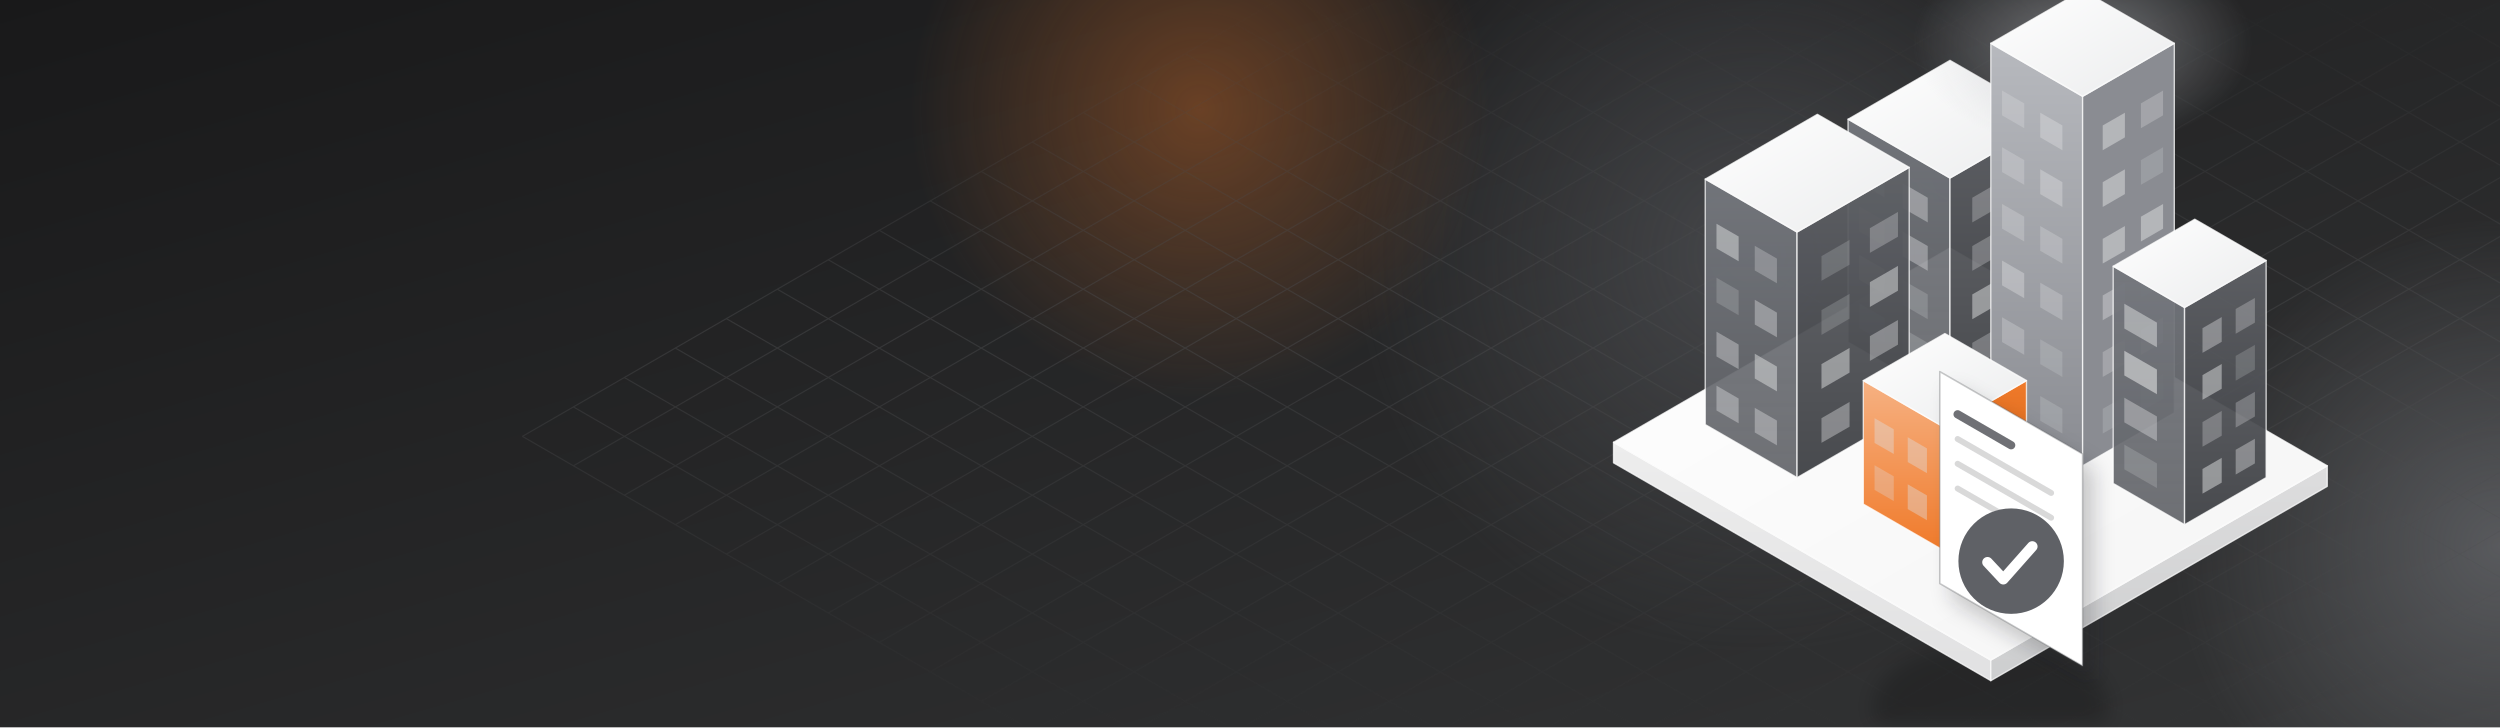
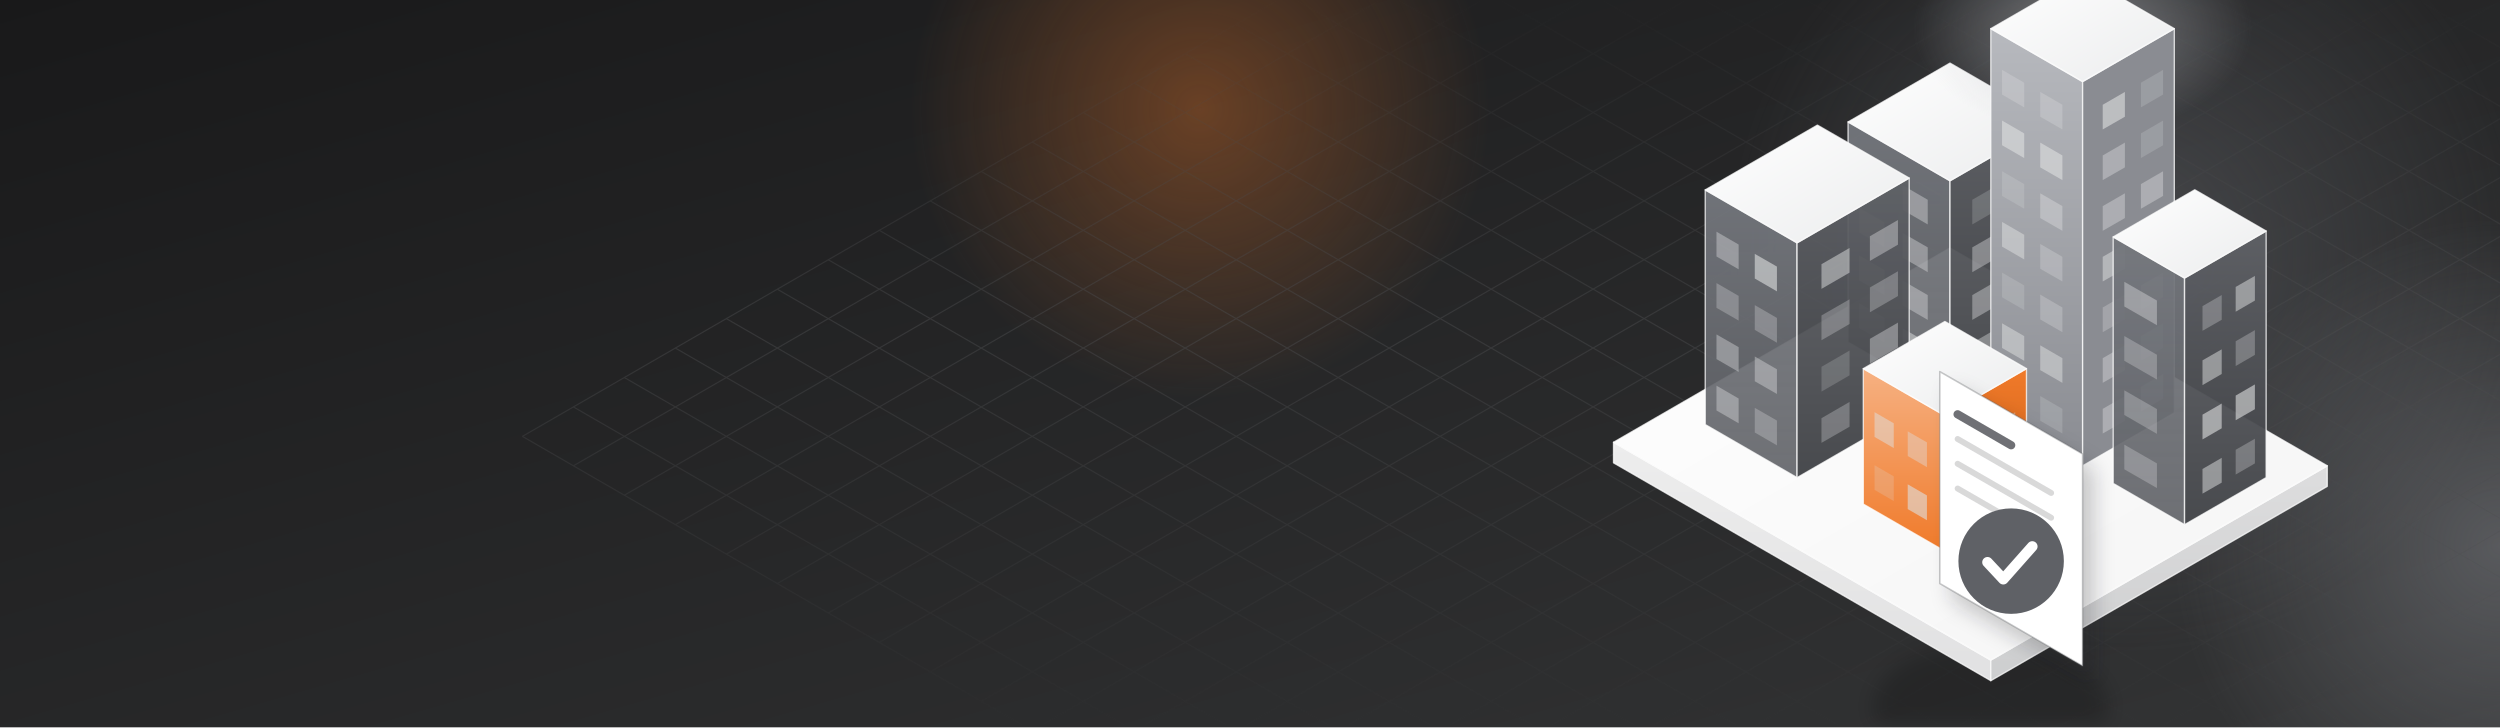
<svg xmlns="http://www.w3.org/2000/svg" viewBox="0 0 2200 640" preserveAspectRatio="xMidYMid slice">
  <defs>
    <linearGradient id="gBg" x1="0" y1="0" x2="1" y2="1">
      <stop offset="0" stop-color="#19191A" />
      <stop offset="1" stop-color="#333435" />
    </linearGradient>
    <radialGradient id="gB1">
      <stop offset="0" stop-color="#5F6166" stop-opacity="0.55" />
      <stop offset="1" stop-color="#5F6166" stop-opacity="0" />
    </radialGradient>
    <radialGradient id="gB2">
      <stop offset="0" stop-color="#8A8C92" stop-opacity="0.45" />
      <stop offset="1" stop-color="#8A8C92" stop-opacity="0" />
    </radialGradient>
    <radialGradient id="gB3">
      <stop offset="0" stop-color="#F07A2A" stop-opacity="0.35" />
      <stop offset="1" stop-color="#F07A2A" stop-opacity="0" />
    </radialGradient>
    <radialGradient id="gGlow">
      <stop offset="0" stop-color="#B7B9BE" stop-opacity=".55" />
      <stop offset="1" stop-color="#B7B9BE" stop-opacity="0" />
    </radialGradient>
    <linearGradient id="gTop" x1="0" y1="0" x2="1" y2="1">
      <stop offset="0" stop-color="#FFFFFF" />
      <stop offset="1" stop-color="#EBECED" />
    </linearGradient>
    <linearGradient id="gLeft" x1="0" y1="0" x2="0" y2="1">
      <stop offset="0" stop-color="#74777D" stop-opacity=".95" />
      <stop offset="1" stop-color="#5F6166" stop-opacity=".9" />
    </linearGradient>
    <linearGradient id="gRight" x1="0" y1="0" x2="0" y2="1">
      <stop offset="0" stop-color="#5F6166" stop-opacity=".95" />
      <stop offset="1" stop-color="#3E4044" stop-opacity=".95" />
    </linearGradient>
    <linearGradient id="gLeftV" x1="0" y1="0" x2="0" y2="1">
      <stop offset="0" stop-color="#B7B9BE" />
      <stop offset="1" stop-color="#8A8C92" />
    </linearGradient>
    <linearGradient id="gRightV" x1="0" y1="0" x2="0" y2="1">
      <stop offset="0" stop-color="#8A8C92" />
      <stop offset="1" stop-color="#8A8C92" />
    </linearGradient>
    <linearGradient id="gLeftC" x1="0" y1="0" x2="0" y2="1">
      <stop offset="0" stop-color="#F6B182" />
      <stop offset="1" stop-color="#F07A2A" />
    </linearGradient>
    <linearGradient id="gRightC" x1="0" y1="0" x2="0" y2="1">
      <stop offset="0" stop-color="#F07A2A" />
      <stop offset="1" stop-color="#C0560E" />
    </linearGradient>
    <linearGradient id="gLeftR" x1="0" y1="0" x2="0" y2="1">
      <stop offset="0" stop-color="#F7B588" />
      <stop offset="1" stop-color="#F07A2A" />
    </linearGradient>
    <linearGradient id="gRightR" x1="0" y1="0" x2="0" y2="1">
      <stop offset="0" stop-color="#F07A2A" />
      <stop offset="1" stop-color="#BF550D" />
    </linearGradient>
    <linearGradient id="gTopW" x1="0" y1="0" x2="1" y2="1">
      <stop offset="0" stop-color="#FFFFFF" />
      <stop offset="1" stop-color="#F4F4F4" />
    </linearGradient>
    <linearGradient id="gLeftW" x1="0" y1="0" x2="0" y2="1">
      <stop offset="0" stop-color="#EDEDED" />
      <stop offset="1" stop-color="#E1E1E2" />
    </linearGradient>
    <linearGradient id="gRightW" x1="0" y1="0" x2="0" y2="1">
      <stop offset="0" stop-color="#DDDDDE" />
      <stop offset="1" stop-color="#CDCECF" />
    </linearGradient>
    <linearGradient id="gFade" x1="0" y1="0" x2="0" y2="1">
      <stop offset="0" stop-color="#fff" stop-opacity="0" />
      <stop offset=".45" stop-color="#fff" stop-opacity="1" />
      <stop offset="1" stop-color="#fff" stop-opacity="0" />
    </linearGradient>
    <mask id="mGrid">
      <rect width="100%" height="100%" fill="url(#gFade)" />
    </mask>
    <filter id="fSoft" x="-50%" y="-50%" width="200%" height="200%">
      <feGaussianBlur stdDeviation="9" />
    </filter>
  </defs>
  <defs>
    <radialGradient id="gNode0" cx=".35" cy=".3">
      <stop offset="0" stop-color="#fff" />
      <stop offset=".35" stop-color="#5F6166" />
      <stop offset="1" stop-color="#3E4044" />
    </radialGradient>
    <radialGradient id="gNode1" cx=".35" cy=".3">
      <stop offset="0" stop-color="#fff" />
      <stop offset=".35" stop-color="#8A8C92" />
      <stop offset="1" stop-color="#8A8C92" />
    </radialGradient>
    <radialGradient id="gNode2" cx=".35" cy=".3">
      <stop offset="0" stop-color="#fff" />
      <stop offset=".35" stop-color="#F07A2A" />
      <stop offset="1" stop-color="#C0560E" />
    </radialGradient>
  </defs>
  <rect width="100%" height="100%" fill="url(#gBg)" />
-   <circle cx="1542.6" cy="224" r="352" fill="url(#gB1)" />
+   <circle cx="1870.9" cy="224" r="352" fill="url(#gB1)" />
  <circle cx="2200" cy="480" r="288" fill="url(#gB2)" />
  <circle cx="1056" cy="96" r="256" fill="url(#gB3)" />
  <g stroke="#494A4C" stroke-width="1" opacity="0.5" mask="url(#mGrid)">
    <line x1="1716" y1="-341.3" x2="459.7" y2="384" />
    <line x1="1716" y1="-341.3" x2="2972.3" y2="384" />
    <line x1="1760.9" y1="-315.4" x2="504.6" y2="409.9" />
    <line x1="1671.1" y1="-315.4" x2="2927.4" y2="409.9" />
    <line x1="1805.7" y1="-289.5" x2="549.4" y2="435.8" />
    <line x1="1626.3" y1="-289.5" x2="2882.6" y2="435.8" />
    <line x1="1850.6" y1="-263.6" x2="594.3" y2="461.7" />
    <line x1="1581.4" y1="-263.6" x2="2837.7" y2="461.7" />
    <line x1="1895.5" y1="-237.7" x2="639.2" y2="487.6" />
    <line x1="1536.5" y1="-237.7" x2="2792.8" y2="487.6" />
    <line x1="1940.3" y1="-211.8" x2="684" y2="513.5" />
    <line x1="1491.7" y1="-211.8" x2="2748" y2="513.5" />
    <line x1="1985.2" y1="-185.9" x2="728.9" y2="539.4" />
    <line x1="1446.8" y1="-185.9" x2="2703.1" y2="539.4" />
    <line x1="2030.1" y1="-160" x2="773.8" y2="565.3" />
    <line x1="1401.9" y1="-160" x2="2658.2" y2="565.3" />
    <line x1="2074.9" y1="-134.1" x2="818.6" y2="591.2" />
    <line x1="1357.1" y1="-134.1" x2="2613.4" y2="591.2" />
    <line x1="2119.8" y1="-108.2" x2="863.5" y2="617.1" />
    <line x1="1312.2" y1="-108.2" x2="2568.5" y2="617.1" />
    <line x1="2164.7" y1="-82.3" x2="908.4" y2="643" />
    <line x1="1267.3" y1="-82.3" x2="2523.6" y2="643" />
    <line x1="2209.6" y1="-56.4" x2="953.2" y2="669" />
    <line x1="1222.4" y1="-56.4" x2="2478.8" y2="669" />
    <line x1="2254.4" y1="-30.5" x2="998.1" y2="694.9" />
    <line x1="1177.6" y1="-30.5" x2="2433.9" y2="694.9" />
    <line x1="2299.3" y1="-4.6" x2="1043" y2="720.8" />
    <line x1="1132.7" y1="-4.6" x2="2389" y2="720.8" />
    <line x1="2344.2" y1="21.3" x2="1087.8" y2="746.7" />
    <line x1="1087.8" y1="21.3" x2="2344.2" y2="746.7" />
    <line x1="2389" y1="47.2" x2="1132.7" y2="772.6" />
    <line x1="1043" y1="47.2" x2="2299.3" y2="772.6" />
    <line x1="2433.9" y1="73.1" x2="1177.6" y2="798.5" />
    <line x1="998.1" y1="73.1" x2="2254.4" y2="798.5" />
    <line x1="2478.8" y1="99" x2="1222.4" y2="824.4" />
    <line x1="953.2" y1="99" x2="2209.6" y2="824.4" />
    <line x1="2523.6" y1="125" x2="1267.3" y2="850.3" />
    <line x1="908.4" y1="125" x2="2164.7" y2="850.3" />
    <line x1="2568.5" y1="150.9" x2="1312.2" y2="876.2" />
    <line x1="863.5" y1="150.9" x2="2119.8" y2="876.2" />
    <line x1="2613.4" y1="176.8" x2="1357.1" y2="902.1" />
    <line x1="818.6" y1="176.8" x2="2074.9" y2="902.1" />
    <line x1="2658.2" y1="202.7" x2="1401.9" y2="928" />
    <line x1="773.8" y1="202.7" x2="2030.1" y2="928" />
    <line x1="2703.1" y1="228.6" x2="1446.8" y2="953.9" />
    <line x1="728.9" y1="228.6" x2="1985.2" y2="953.9" />
    <line x1="2748" y1="254.5" x2="1491.7" y2="979.8" />
    <line x1="684" y1="254.5" x2="1940.3" y2="979.8" />
    <line x1="2792.8" y1="280.4" x2="1536.5" y2="1005.7" />
    <line x1="639.2" y1="280.4" x2="1895.5" y2="1005.7" />
    <line x1="2837.7" y1="306.3" x2="1581.4" y2="1031.6" />
    <line x1="594.3" y1="306.3" x2="1850.6" y2="1031.6" />
    <line x1="2882.6" y1="332.2" x2="1626.3" y2="1057.5" />
    <line x1="549.4" y1="332.2" x2="1805.7" y2="1057.5" />
    <line x1="2927.4" y1="358.1" x2="1671.1" y2="1083.4" />
    <line x1="504.6" y1="358.1" x2="1760.9" y2="1083.4" />
    <line x1="2972.3" y1="384" x2="1716" y2="1109.3" />
    <line x1="459.7" y1="384" x2="1716" y2="1109.3" />
  </g>
  <ellipse cx="1751.9" cy="622.3" rx="103.6" ry="57" fill="#000" opacity="0.2" filter="url(#fSoft)" />
  <g>
    <polygon points="1419.9,407.3 1751.9,599 1751.9,580.9 1419.9,389.2" fill="url(#gLeftW)" stroke="rgba(255,255,255,.75)" stroke-width="1.2" stroke-linejoin="round" />
    <polygon points="2048,428 1751.9,599 1751.9,580.9 2048,409.9" fill="url(#gRightW)" stroke="rgba(255,255,255,.75)" stroke-width="1.2" stroke-linejoin="round" />
    <polygon points="1716,218.2 2048,409.9 1751.9,580.9 1419.9,389.2" fill="url(#gTopW)" stroke="rgba(255,255,255,.75)" stroke-width="1.2" stroke-linejoin="round" />
  </g>
  <g>
-     <polygon points="1626.3,301.1 1716,352.9 1716,156.7 1626.3,104.9" fill="url(#gLeft)" stroke="rgba(255,255,255,.75)" stroke-width="1.2" stroke-linejoin="round" />
-     <polygon points="1805.7,301.1 1716,352.9 1716,156.7 1805.7,104.9" fill="url(#gRight)" stroke="rgba(255,255,255,.75)" stroke-width="1.2" stroke-linejoin="round" />
-     <polygon points="1716,53.1 1805.7,104.9 1716,156.7 1626.3,104.9" fill="url(#gTop)" stroke="rgba(255,255,255,.75)" stroke-width="1.2" stroke-linejoin="round" />
-     <polygon points="1636.1,288.7 1658.3,301.4 1658.3,279.7 1636.1,266.9" fill="#DEDFE0" opacity="0.3" />
-     <polygon points="1674.3,310.7 1696.4,323.5 1696.4,301.7 1674.3,288.9" fill="#DEDFE0" opacity="0.2" />
-     <polygon points="1795.9,288.7 1773.7,301.4 1773.7,279.7 1795.9,266.9" fill="#DEDFE0" opacity="0.2" />
-     <polygon points="1757.7,310.7 1735.6,323.5 1735.6,301.7 1757.7,288.9" fill="#DEDFE0" opacity="0.3" />
-     <polygon points="1636.1,246.1 1658.3,258.9 1658.3,237.1 1636.1,224.3" fill="#DEDFE0" opacity="0.5" />
-     <polygon points="1674.3,268.1 1696.4,280.9 1696.4,259.1 1674.3,246.4" fill="#DEDFE0" opacity="0.2" />
-     <polygon points="1795.9,246.1 1773.7,258.9 1773.7,237.1 1795.9,224.3" fill="#DEDFE0" opacity="0.3" />
-     <polygon points="1757.7,268.1 1735.6,280.9 1735.6,259.1 1757.7,246.4" fill="#DEDFE0" opacity="0.5" />
-     <polygon points="1636.1,203.5 1658.3,216.3 1658.3,194.5 1636.1,181.8" fill="#DEDFE0" opacity="0.3" />
-     <polygon points="1674.3,225.5 1696.4,238.3 1696.4,216.5 1674.3,203.8" fill="#DEDFE0" opacity="0.4" />
-     <polygon points="1795.9,203.5 1773.7,216.3 1773.7,194.5 1795.9,181.8" fill="#DEDFE0" opacity="0.4" />
-     <polygon points="1757.7,225.5 1735.6,238.3 1735.6,216.5 1757.7,203.8" fill="#DEDFE0" opacity="0.3" />
-     <polygon points="1636.1,160.9 1658.3,173.7 1658.3,151.9 1636.1,139.2" fill="#DEDFE0" opacity="0.5" />
-     <polygon points="1674.3,183 1696.4,195.7 1696.4,174 1674.3,161.2" fill="#DEDFE0" opacity="0.4" />
-     <polygon points="1795.9,160.9 1773.7,173.7 1773.7,151.9 1795.9,139.2" fill="#DEDFE0" opacity="0.3" />
-     <polygon points="1757.7,183 1735.6,195.7 1735.6,174 1757.7,161.2" fill="#DEDFE0" opacity="0.3" />
-   </g>
-   <g>
-     <ellipse cx="1832.7" cy="38.1" rx="149.2" ry="93.3" fill="url(#gGlow)" />
-     <polygon points="1751.9,363.3 1832.7,409.9 1832.7,84.8 1751.9,38.1" fill="url(#gLeftV)" stroke="rgba(255,255,255,.75)" stroke-width="1.2" stroke-linejoin="round" />
-     <polygon points="1913.4,363.3 1832.7,409.9 1832.7,84.8 1913.4,38.1" fill="url(#gRightV)" stroke="rgba(255,255,255,.75)" stroke-width="1.2" stroke-linejoin="round" />
-     <polygon points="1832.7,-8.5 1913.4,38.1 1832.7,84.8 1751.9,38.1" fill="url(#gTop)" stroke="rgba(255,255,255,.75)" stroke-width="1.2" stroke-linejoin="round" />
-     <polygon points="1761.8,350.8 1781.3,362.1 1781.3,340.4 1761.8,329.1" fill="#DEDFE0" opacity="0.4" />
+     <polygon points="1626.3,301.1 1716,352.9 1716,159.1 1626.3,107.3" fill="url(#gLeft)" stroke="rgba(255,255,255,.75)" stroke-width="1.2" stroke-linejoin="round" />
+     <polygon points="1805.7,301.1 1716,352.9 1716,159.1 1805.7,107.3" fill="url(#gRight)" stroke="rgba(255,255,255,.75)" stroke-width="1.2" stroke-linejoin="round" />
+     <polygon points="1716,55.5 1805.7,107.3 1716,159.1 1626.3,107.3" fill="url(#gTop)" stroke="rgba(255,255,255,.75)" stroke-width="1.2" stroke-linejoin="round" />
+     <polygon points="1636.1,288.7 1658.3,301.4 1658.3,279.7 1636.1,266.9" fill="#DEDFE0" opacity="0.4" />
+     <polygon points="1674.3,310.7 1696.4,323.5 1696.4,301.7 1674.3,288.9" fill="#DEDFE0" opacity="0.5" />
+     <polygon points="1795.9,288.7 1773.7,301.4 1773.7,279.7 1795.9,266.9" fill="#DEDFE0" opacity="0.3" />
+     <polygon points="1757.7,310.7 1735.6,323.5 1735.6,301.7 1757.7,288.9" fill="#DEDFE0" opacity="0.4" />
+     <polygon points="1636.1,246.7 1658.3,259.5 1658.3,237.7 1636.1,224.9" fill="#DEDFE0" opacity="0.5" />
+     <polygon points="1674.3,268.7 1696.4,281.5 1696.4,259.7 1674.3,246.9" fill="#DEDFE0" opacity="0.4" />
+     <polygon points="1795.9,246.7 1773.7,259.5 1773.7,237.7 1795.9,224.9" fill="#DEDFE0" opacity="0.3" />
+     <polygon points="1757.7,268.7 1735.6,281.5 1735.6,259.7 1757.7,246.9" fill="#DEDFE0" opacity="0.4" />
+     <polygon points="1636.1,204.7 1658.3,217.5 1658.3,195.7 1636.1,182.9" fill="#DEDFE0" opacity="0.4" />
+     <polygon points="1674.3,226.7 1696.4,239.5 1696.4,217.7 1674.3,205" fill="#DEDFE0" opacity="0.4" />
+     <polygon points="1795.9,204.7 1773.7,217.5 1773.7,195.7 1795.9,182.9" fill="#DEDFE0" opacity="0.4" />
+     <polygon points="1757.7,226.7 1735.6,239.5 1735.6,217.7 1757.7,205" fill="#DEDFE0" opacity="0.4" />
+     <polygon points="1636.1,162.7 1658.3,175.5 1658.3,153.7 1636.1,141" fill="#DEDFE0" opacity="0.2" />
+     <polygon points="1674.3,184.7 1696.4,197.5 1696.4,175.8 1674.3,163" fill="#DEDFE0" opacity="0.4" />
+     <polygon points="1795.9,162.7 1773.7,175.5 1773.7,153.7 1795.9,141" fill="#DEDFE0" opacity="0.4" />
+     <polygon points="1757.7,184.7 1735.6,197.5 1735.6,175.8 1757.7,163" fill="#DEDFE0" opacity="0.2" />
+   </g>
+   <g>
+     <ellipse cx="1832.7" cy="25.2" rx="149.2" ry="93.3" fill="url(#gGlow)" />
+     <polygon points="1751.9,363.3 1832.7,409.9 1832.7,71.8 1751.9,25.2" fill="url(#gLeftV)" stroke="rgba(255,255,255,.75)" stroke-width="1.2" stroke-linejoin="round" />
+     <polygon points="1913.4,363.3 1832.7,409.9 1832.7,71.8 1913.4,25.2" fill="url(#gRightV)" stroke="rgba(255,255,255,.75)" stroke-width="1.2" stroke-linejoin="round" />
+     <polygon points="1832.7,-21.4 1913.4,25.2 1832.7,71.8 1751.9,25.2" fill="url(#gTop)" stroke="rgba(255,255,255,.75)" stroke-width="1.2" stroke-linejoin="round" />
+     <polygon points="1761.8,350.8 1781.3,362.1 1781.3,340.4 1761.8,329.1" fill="#DEDFE0" opacity="0.3" />
    <polygon points="1795.4,370.3 1814.9,381.5 1814.9,359.8 1795.4,348.5" fill="#DEDFE0" opacity="0.2" />
-     <polygon points="1903.5,350.8 1884,362.1 1884,340.4 1903.5,329.1" fill="#DEDFE0" opacity="0.2" />
-     <polygon points="1869.9,370.3 1850.4,381.5 1850.4,359.8 1869.9,348.5" fill="#DEDFE0" opacity="0.2" />
-     <polygon points="1761.8,301 1781.3,312.2 1781.3,290.5 1761.8,279.2" fill="#DEDFE0" opacity="0.3" />
-     <polygon points="1795.4,320.4 1814.9,331.7 1814.9,309.9 1795.4,298.6" fill="#DEDFE0" opacity="0.2" />
-     <polygon points="1903.5,301 1884,312.2 1884,290.5 1903.5,279.2" fill="#DEDFE0" opacity="0.5" />
-     <polygon points="1869.9,320.4 1850.4,331.7 1850.4,309.9 1869.9,298.6" fill="#DEDFE0" opacity="0.3" />
-     <polygon points="1761.8,251.1 1781.3,262.4 1781.3,240.6 1761.8,229.3" fill="#DEDFE0" opacity="0.4" />
-     <polygon points="1795.4,270.5 1814.9,281.8 1814.9,260 1795.4,248.8" fill="#DEDFE0" opacity="0.3" />
-     <polygon points="1903.5,251.1 1884,262.4 1884,240.6 1903.5,229.3" fill="#DEDFE0" opacity="0.2" />
-     <polygon points="1869.9,270.5 1850.4,281.8 1850.4,260 1869.9,248.8" fill="#DEDFE0" opacity="0.4" />
-     <polygon points="1761.8,201.2 1781.3,212.5 1781.3,190.7 1761.8,179.5" fill="#DEDFE0" opacity="0.3" />
-     <polygon points="1795.4,220.7 1814.9,231.9 1814.9,210.2 1795.4,198.9" fill="#DEDFE0" opacity="0.3" />
-     <polygon points="1903.5,201.2 1884,212.5 1884,190.7 1903.5,179.5" fill="#DEDFE0" opacity="0.5" />
-     <polygon points="1869.9,220.7 1850.4,231.9 1850.4,210.2 1869.9,198.9" fill="#DEDFE0" opacity="0.5" />
-     <polygon points="1761.8,151.4 1781.3,162.6 1781.3,140.9 1761.8,129.6" fill="#DEDFE0" opacity="0.3" />
-     <polygon points="1795.4,170.8 1814.9,182.1 1814.9,160.3 1795.4,149" fill="#DEDFE0" opacity="0.4" />
-     <polygon points="1903.5,151.4 1884,162.6 1884,140.9 1903.5,129.6" fill="#DEDFE0" opacity="0.2" />
-     <polygon points="1869.9,170.8 1850.4,182.1 1850.4,160.3 1869.9,149" fill="#DEDFE0" opacity="0.5" />
-     <polygon points="1761.8,101.5 1781.3,112.8 1781.3,91 1761.8,79.7" fill="#DEDFE0" opacity="0.3" />
-     <polygon points="1795.4,120.9 1814.9,132.2 1814.9,110.4 1795.4,99.2" fill="#DEDFE0" opacity="0.4" />
-     <polygon points="1903.5,101.5 1884,112.8 1884,91 1903.5,79.7" fill="#DEDFE0" opacity="0.3" />
-     <polygon points="1869.9,120.9 1850.4,132.2 1850.4,110.4 1869.9,99.2" fill="#DEDFE0" opacity="0.5" />
-   </g>
-   <g>
-     <polygon points="1500.6,373.6 1581.4,420.3 1581.4,204.2 1500.6,157.6" fill="url(#gLeft)" stroke="rgba(255,255,255,.75)" stroke-width="1.2" stroke-linejoin="round" />
-     <polygon points="1680.1,363.3 1581.4,420.3 1581.4,204.2 1680.1,147.3" fill="url(#gRight)" stroke="rgba(255,255,255,.75)" stroke-width="1.2" stroke-linejoin="round" />
-     <polygon points="1599.3,100.6 1680.1,147.3 1581.4,204.2 1500.6,157.6" fill="url(#gTop)" stroke="rgba(255,255,255,.75)" stroke-width="1.2" stroke-linejoin="round" />
+     <polygon points="1903.5,350.8 1884,362.1 1884,340.4 1903.5,329.1" fill="#DEDFE0" opacity="0.5" />
+     <polygon points="1869.9,370.3 1850.4,381.5 1850.4,359.8 1869.9,348.5" fill="#DEDFE0" opacity="0.4" />
+     <polygon points="1761.8,306.2 1781.3,317.5 1781.3,295.8 1761.8,284.5" fill="#DEDFE0" opacity="0.5" />
+     <polygon points="1795.4,325.7 1814.9,336.9 1814.9,315.2 1795.4,303.9" fill="#DEDFE0" opacity="0.5" />
+     <polygon points="1903.5,306.2 1884,317.5 1884,295.8 1903.5,284.5" fill="#DEDFE0" opacity="0.4" />
+     <polygon points="1869.9,325.7 1850.4,336.9 1850.4,315.2 1869.9,303.9" fill="#DEDFE0" opacity="0.4" />
+     <polygon points="1761.8,261.6 1781.3,272.9 1781.3,251.2 1761.8,239.9" fill="#DEDFE0" opacity="0.2" />
+     <polygon points="1795.4,281.1 1814.9,292.3 1814.9,270.6 1795.4,259.3" fill="#DEDFE0" opacity="0.3" />
+     <polygon points="1903.5,261.6 1884,272.9 1884,251.2 1903.5,239.9" fill="#DEDFE0" opacity="0.5" />
+     <polygon points="1869.9,281.1 1850.4,292.3 1850.4,270.6 1869.9,259.3" fill="#DEDFE0" opacity="0.3" />
+     <polygon points="1761.8,217 1781.3,228.3 1781.3,206.6 1761.8,195.3" fill="#DEDFE0" opacity="0.5" />
+     <polygon points="1795.4,236.5 1814.9,247.7 1814.9,226 1795.4,214.7" fill="#DEDFE0" opacity="0.3" />
+     <polygon points="1903.5,217 1884,228.3 1884,206.6 1903.5,195.3" fill="#DEDFE0" opacity="0.5" />
+     <polygon points="1869.9,236.5 1850.4,247.7 1850.4,226 1869.9,214.7" fill="#DEDFE0" opacity="0.5" />
+     <polygon points="1761.8,172.4 1781.3,183.7 1781.3,162 1761.8,150.7" fill="#DEDFE0" opacity="0.2" />
+     <polygon points="1795.4,191.9 1814.9,203.1 1814.9,181.4 1795.4,170.1" fill="#DEDFE0" opacity="0.4" />
+     <polygon points="1903.5,172.4 1884,183.7 1884,162 1903.5,150.7" fill="#DEDFE0" opacity="0.4" />
+     <polygon points="1869.9,191.9 1850.4,203.1 1850.4,181.4 1869.9,170.1" fill="#DEDFE0" opacity="0.4" />
+     <polygon points="1761.8,127.8 1781.3,139.1 1781.3,117.4 1761.8,106.1" fill="#DEDFE0" opacity="0.6" />
+     <polygon points="1795.4,147.3 1814.9,158.5 1814.9,136.8 1795.4,125.5" fill="#DEDFE0" opacity="0.6" />
+     <polygon points="1903.5,127.8 1884,139.1 1884,117.4 1903.5,106.1" fill="#DEDFE0" opacity="0.2" />
+     <polygon points="1869.9,147.3 1850.4,158.5 1850.4,136.8 1869.9,125.5" fill="#DEDFE0" opacity="0.4" />
+     <polygon points="1761.8,83.2 1781.3,94.5 1781.3,72.8 1761.8,61.5" fill="#DEDFE0" opacity="0.3" />
+     <polygon points="1795.4,102.7 1814.9,113.9 1814.9,92.2 1795.4,80.9" fill="#DEDFE0" opacity="0.3" />
+     <polygon points="1903.5,83.2 1884,94.5 1884,72.8 1903.5,61.5" fill="#DEDFE0" opacity="0.2" />
+     <polygon points="1869.9,102.7 1850.4,113.9 1850.4,92.2 1869.9,80.9" fill="#DEDFE0" opacity="0.6" />
+   </g>
+   <g>
+     <polygon points="1500.6,373.6 1581.4,420.3 1581.4,213.7 1500.6,167.1" fill="url(#gLeft)" stroke="rgba(255,255,255,.75)" stroke-width="1.2" stroke-linejoin="round" />
+     <polygon points="1680.1,363.3 1581.4,420.3 1581.4,213.7 1680.1,156.7" fill="url(#gRight)" stroke="rgba(255,255,255,.75)" stroke-width="1.2" stroke-linejoin="round" />
+     <polygon points="1599.3,110.1 1680.1,156.7 1581.4,213.7 1500.6,167.1" fill="url(#gTop)" stroke="rgba(255,255,255,.75)" stroke-width="1.2" stroke-linejoin="round" />
    <polygon points="1510.5,361.2 1530,372.5 1530,350.7 1510.5,339.4" fill="#DEDFE0" opacity="0.4" />
-     <polygon points="1544.2,380.6 1563.7,391.9 1563.7,370.1 1544.2,358.9" fill="#DEDFE0" opacity="0.4" />
+     <polygon points="1544.2,380.6 1563.7,391.9 1563.7,370.1 1544.2,358.9" fill="#DEDFE0" opacity="0.3" />
    <polygon points="1670.2,350.8 1645.5,365.1 1645.5,343.4 1670.2,329.1" fill="#DEDFE0" opacity="0.5" />
-     <polygon points="1627.6,375.5 1602.9,389.7 1602.9,368 1627.6,353.7" fill="#DEDFE0" opacity="0.4" />
-     <polygon points="1510.5,313.7 1530,324.9 1530,303.2 1510.5,291.9" fill="#DEDFE0" opacity="0.4" />
-     <polygon points="1544.2,333.1 1563.7,344.4 1563.7,322.6 1544.2,311.3" fill="#DEDFE0" opacity="0.5" />
-     <polygon points="1670.2,303.3 1645.5,317.6 1645.5,295.8 1670.2,281.6" fill="#DEDFE0" opacity="0.4" />
-     <polygon points="1627.6,327.9 1602.9,342.2 1602.9,320.4 1627.6,306.2" fill="#DEDFE0" opacity="0.5" />
-     <polygon points="1510.5,266.1 1530,277.4 1530,255.7 1510.5,244.4" fill="#DEDFE0" opacity="0.2" />
-     <polygon points="1544.2,285.6 1563.7,296.8 1563.7,275.1 1544.2,263.8" fill="#DEDFE0" opacity="0.4" />
-     <polygon points="1670.2,255.8 1645.5,270.1 1645.5,248.3 1670.2,234" fill="#DEDFE0" opacity="0.5" />
-     <polygon points="1627.6,280.4 1602.9,294.7 1602.9,272.9 1627.6,258.6" fill="#DEDFE0" opacity="0.2" />
-     <polygon points="1510.5,218.6 1530,229.9 1530,208.1 1510.5,196.9" fill="#DEDFE0" opacity="0.5" />
-     <polygon points="1544.2,238 1563.7,249.3 1563.7,227.6 1544.2,216.3" fill="#DEDFE0" opacity="0.3" />
-     <polygon points="1670.2,208.3 1645.5,222.5 1645.5,200.8 1670.2,186.5" fill="#DEDFE0" opacity="0.3" />
-     <polygon points="1627.6,232.9 1602.9,247.1 1602.9,225.4 1627.6,211.1" fill="#DEDFE0" opacity="0.2" />
-   </g>
-   <g>
-     <polygon points="1859.6,425.4 1922.4,461.7 1922.4,270.6 1859.6,234.3" fill="url(#gLeft)" stroke="rgba(255,255,255,.75)" stroke-width="1.2" stroke-linejoin="round" />
-     <polygon points="1994.2,420.3 1922.4,461.7 1922.4,270.6 1994.2,229.2" fill="url(#gRight)" stroke="rgba(255,255,255,.75)" stroke-width="1.2" stroke-linejoin="round" />
-     <polygon points="1931.4,192.9 1994.2,229.2 1922.4,270.6 1859.6,234.3" fill="url(#gTop)" stroke="rgba(255,255,255,.75)" stroke-width="1.2" stroke-linejoin="round" />
-     <polygon points="1869.4,413 1898.1,429.5 1898.1,407.8 1869.4,391.3" fill="#DEDFE0" opacity="0.2" />
-     <polygon points="1984.3,407.8 1967.4,417.6 1967.4,395.8 1984.3,386.1" fill="#DEDFE0" opacity="0.4" />
+     <polygon points="1627.6,375.5 1602.9,389.7 1602.9,368 1627.6,353.7" fill="#DEDFE0" opacity="0.3" />
+     <polygon points="1510.5,316 1530,327.3 1530,305.5 1510.5,294.3" fill="#DEDFE0" opacity="0.4" />
+     <polygon points="1544.2,335.5 1563.7,346.7 1563.7,325 1544.2,313.7" fill="#DEDFE0" opacity="0.4" />
+     <polygon points="1670.2,305.7 1645.5,319.9 1645.5,298.2 1670.2,283.9" fill="#DEDFE0" opacity="0.4" />
+     <polygon points="1627.6,330.3 1602.9,344.6 1602.9,322.8 1627.6,308.5" fill="#DEDFE0" opacity="0.2" />
+     <polygon points="1510.5,270.9 1530,282.1 1530,260.4 1510.5,249.1" fill="#DEDFE0" opacity="0.3" />
+     <polygon points="1544.2,290.3 1563.7,301.6 1563.7,279.8 1544.2,268.5" fill="#DEDFE0" opacity="0.3" />
+     <polygon points="1670.2,260.5 1645.5,274.8 1645.5,253 1670.2,238.7" fill="#DEDFE0" opacity="0.3" />
+     <polygon points="1627.6,285.1 1602.9,299.4 1602.9,277.6 1627.6,263.4" fill="#DEDFE0" opacity="0.3" />
+     <polygon points="1510.5,225.7 1530,237 1530,215.2 1510.5,203.9" fill="#DEDFE0" opacity="0.4" />
+     <polygon points="1544.2,245.1 1563.7,256.4 1563.7,234.6 1544.2,223.4" fill="#DEDFE0" opacity="0.6" />
+     <polygon points="1670.2,215.3 1645.5,229.6 1645.5,207.9 1670.2,193.6" fill="#DEDFE0" opacity="0.4" />
+     <polygon points="1627.6,239.9 1602.9,254.2 1602.9,232.5 1627.6,218.2" fill="#DEDFE0" opacity="0.5" />
+   </g>
+   <g>
+     <polygon points="1859.6,425.4 1922.4,461.7 1922.4,244.7 1859.6,208.5" fill="url(#gLeft)" stroke="rgba(255,255,255,.75)" stroke-width="1.2" stroke-linejoin="round" />
+     <polygon points="1994.2,420.3 1922.4,461.7 1922.4,244.7 1994.2,203.3" fill="url(#gRight)" stroke="rgba(255,255,255,.75)" stroke-width="1.2" stroke-linejoin="round" />
+     <polygon points="1931.4,167 1994.2,203.3 1922.4,244.7 1859.6,208.5" fill="url(#gTop)" stroke="rgba(255,255,255,.75)" stroke-width="1.2" stroke-linejoin="round" />
+     <polygon points="1869.4,413 1898.1,429.5 1898.1,407.8 1869.4,391.3" fill="#DEDFE0" opacity="0.3" />
+     <polygon points="1984.3,407.8 1967.4,417.6 1967.4,395.8 1984.3,386.1" fill="#DEDFE0" opacity="0.3" />
    <polygon points="1955.1,424.7 1938.2,434.4 1938.2,412.7 1955.1,402.9" fill="#DEDFE0" opacity="0.5" />
-     <polygon points="1869.4,371.7 1898.1,388.2 1898.1,366.5 1869.4,350" fill="#DEDFE0" opacity="0.4" />
-     <polygon points="1984.3,366.5 1967.4,376.3 1967.4,354.5 1984.3,344.8" fill="#DEDFE0" opacity="0.3" />
-     <polygon points="1955.1,383.4 1938.2,393.1 1938.2,371.4 1955.1,361.6" fill="#DEDFE0" opacity="0.3" />
-     <polygon points="1869.4,330.4 1898.1,346.9 1898.1,325.2 1869.4,308.7" fill="#DEDFE0" opacity="0.6" />
-     <polygon points="1984.3,325.2 1967.4,335 1967.4,313.2 1984.3,303.5" fill="#DEDFE0" opacity="0.2" />
-     <polygon points="1955.1,342.1 1938.2,351.8 1938.2,330.1 1955.1,320.3" fill="#DEDFE0" opacity="0.5" />
-     <polygon points="1869.4,289.1 1898.1,305.6 1898.1,283.9 1869.4,267.3" fill="#DEDFE0" opacity="0.5" />
-     <polygon points="1984.3,283.9 1967.4,293.7 1967.4,271.9 1984.3,262.2" fill="#DEDFE0" opacity="0.3" />
-     <polygon points="1955.1,300.8 1938.2,310.5 1938.2,288.8 1955.1,279" fill="#DEDFE0" opacity="0.4" />
-   </g>
-   <g>
-     <polygon points="1639.7,443.6 1711.5,485 1711.5,376.4 1639.7,334.9" fill="url(#gLeftC)" stroke="rgba(255,255,255,.75)" stroke-width="1.2" stroke-linejoin="round" />
-     <polygon points="1783.3,443.6 1711.5,485 1711.5,376.4 1783.3,334.9" fill="url(#gRightC)" stroke="rgba(255,255,255,.75)" stroke-width="1.2" stroke-linejoin="round" />
-     <polygon points="1711.5,293.5 1783.3,334.9 1711.5,376.4 1639.7,334.9" fill="url(#gTop)" stroke="rgba(255,255,255,.75)" stroke-width="1.2" stroke-linejoin="round" />
-     <polygon points="1649.6,431.1 1666.5,440.9 1666.5,419.2 1649.6,409.4" fill="#DEDFE0" opacity="0.3" />
-     <polygon points="1678.8,448 1695.7,457.8 1695.7,436 1678.8,426.2" fill="#DEDFE0" opacity="0.4" />
-     <polygon points="1773.4,431.1 1756.5,440.9 1756.5,419.2 1773.4,409.4" fill="#DEDFE0" opacity="0.4" />
-     <polygon points="1744.3,448 1727.4,457.8 1727.4,436 1744.3,426.2" fill="#DEDFE0" opacity="0.2" />
-     <polygon points="1649.6,389.8 1666.5,399.5 1666.5,377.8 1649.6,368" fill="#DEDFE0" opacity="0.4" />
-     <polygon points="1678.8,406.6 1695.7,416.4 1695.7,394.6 1678.8,384.8" fill="#DEDFE0" opacity="0.4" />
-     <polygon points="1773.4,389.8 1756.5,399.5 1756.5,377.8 1773.4,368" fill="#DEDFE0" opacity="0.5" />
-     <polygon points="1744.3,406.6 1727.4,416.4 1727.4,394.6 1744.3,384.8" fill="#DEDFE0" opacity="0.3" />
+     <polygon points="1869.4,365.2 1898.1,381.8 1898.1,360 1869.4,343.5" fill="#DEDFE0" opacity="0.3" />
+     <polygon points="1984.3,360.1 1967.4,369.8 1967.4,348.1 1984.3,338.3" fill="#DEDFE0" opacity="0.6" />
+     <polygon points="1955.1,376.9 1938.2,386.7 1938.2,364.9 1955.1,355.1" fill="#DEDFE0" opacity="0.6" />
+     <polygon points="1869.4,317.5 1898.1,334 1898.1,312.2 1869.4,295.7" fill="#DEDFE0" opacity="0.3" />
+     <polygon points="1984.3,312.3 1967.4,322.1 1967.4,300.3 1984.3,290.5" fill="#DEDFE0" opacity="0.3" />
+     <polygon points="1955.1,329.1 1938.2,338.9 1938.2,317.1 1955.1,307.4" fill="#DEDFE0" opacity="0.5" />
+     <polygon points="1869.4,269.7 1898.1,286.2 1898.1,264.5 1869.4,248" fill="#DEDFE0" opacity="0.4" />
+     <polygon points="1984.3,264.5 1967.4,274.3 1967.4,252.5 1984.3,242.8" fill="#DEDFE0" opacity="0.5" />
+     <polygon points="1955.1,281.4 1938.2,291.1 1938.2,269.4 1955.1,259.6" fill="#DEDFE0" opacity="0.3" />
+   </g>
+   <g>
+     <polygon points="1639.7,443.6 1711.5,485 1711.5,365.8 1639.7,324.4" fill="url(#gLeftC)" stroke="rgba(255,255,255,.75)" stroke-width="1.2" stroke-linejoin="round" />
+     <polygon points="1783.3,443.6 1711.5,485 1711.5,365.8 1783.3,324.4" fill="url(#gRightC)" stroke="rgba(255,255,255,.75)" stroke-width="1.2" stroke-linejoin="round" />
+     <polygon points="1711.5,282.9 1783.3,324.4 1711.5,365.8 1639.7,324.4" fill="url(#gTop)" stroke="rgba(255,255,255,.75)" stroke-width="1.2" stroke-linejoin="round" />
+     <polygon points="1649.6,431.1 1666.5,440.9 1666.5,419.2 1649.6,409.4" fill="#DEDFE0" opacity="0.2" />
+     <polygon points="1678.8,448 1695.7,457.8 1695.7,436 1678.8,426.2" fill="#DEDFE0" opacity="0.6" />
+     <polygon points="1773.4,431.1 1756.5,440.9 1756.5,419.2 1773.4,409.4" fill="#DEDFE0" opacity="0.2" />
+     <polygon points="1744.3,448 1727.4,457.8 1727.4,436 1744.3,426.2" fill="#DEDFE0" opacity="0.3" />
+     <polygon points="1649.6,384.5 1666.5,394.3 1666.5,372.5 1649.6,362.7" fill="#DEDFE0" opacity="0.5" />
+     <polygon points="1678.8,401.3 1695.7,411.1 1695.7,389.3 1678.8,379.6" fill="#DEDFE0" opacity="0.4" />
+     <polygon points="1773.4,384.5 1756.5,394.3 1756.5,372.5 1773.4,362.7" fill="#DEDFE0" opacity="0.4" />
+     <polygon points="1744.3,401.3 1727.4,411.1 1727.4,389.3 1744.3,379.6" fill="#DEDFE0" opacity="0.3" />
  </g>
  <g>
    <polygon points="1707,513.5 1832.7,586.1 1832.7,399.5 1707,327" fill="#19191A" opacity=".22" transform="translate(10,14)" filter="url(#fSoft)" />
    <polygon points="1707,513.5 1832.7,586.1 1832.7,399.5 1707,327" fill="#FFFFFF" stroke="rgba(95,97,102,.35)" stroke-width="1.4" stroke-linejoin="round" />
    <line x1="1722.7" y1="364.6" x2="1769.8" y2="391.8" stroke="#5F6166" stroke-width="7.3" stroke-linecap="round" opacity=".9" />
    <line x1="1722.7" y1="386.3" x2="1805" y2="433.8" stroke="#CFCFD0" stroke-width="5.2" stroke-linecap="round" opacity=".8" />
    <line x1="1722.7" y1="408.1" x2="1805" y2="455.6" stroke="#CFCFD0" stroke-width="5.2" stroke-linecap="round" opacity=".8" />
    <line x1="1722.7" y1="429.9" x2="1769.8" y2="457.1" stroke="#CFCFD0" stroke-width="5.2" stroke-linecap="round" opacity=".8" />
    <circle cx="1769.8" cy="493.8" r="46.4" fill="#5F6166" />
    <path d="M1749 494.8 l13.9 14.9 l25.5 -28.8" fill="none" stroke="#fff" stroke-width="9.3" stroke-linecap="round" stroke-linejoin="round" />
  </g>
</svg>
